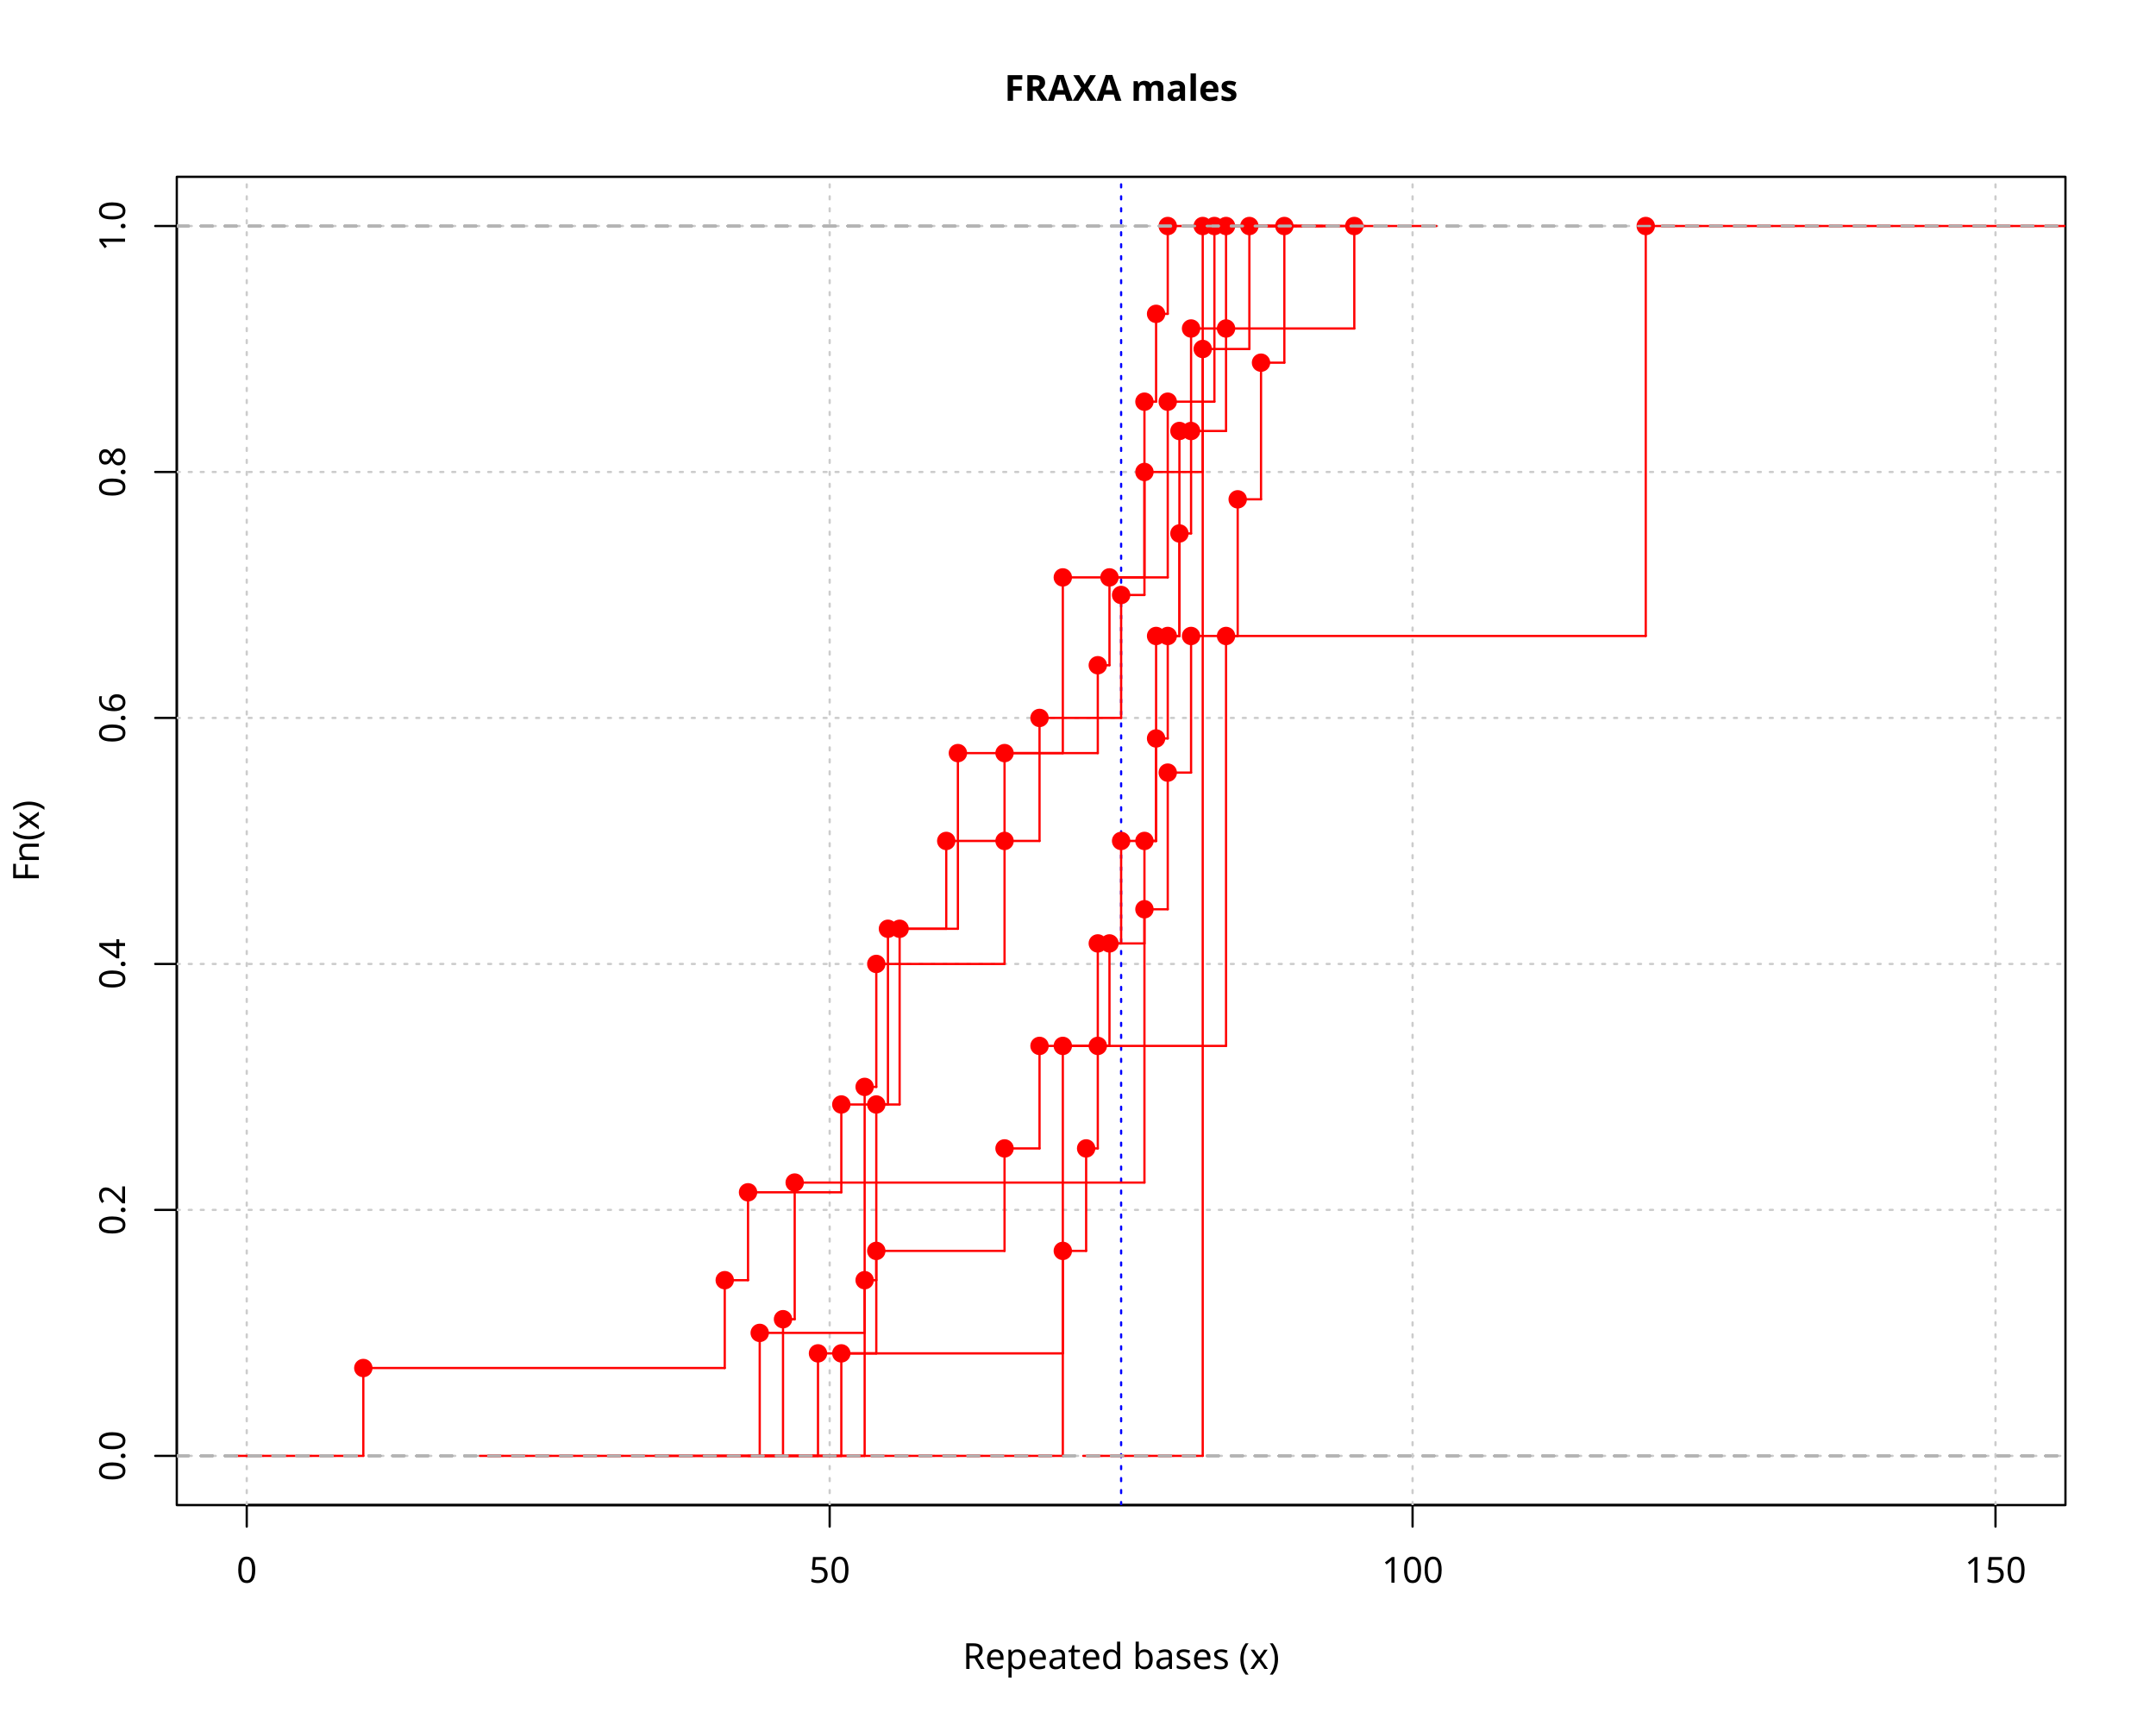
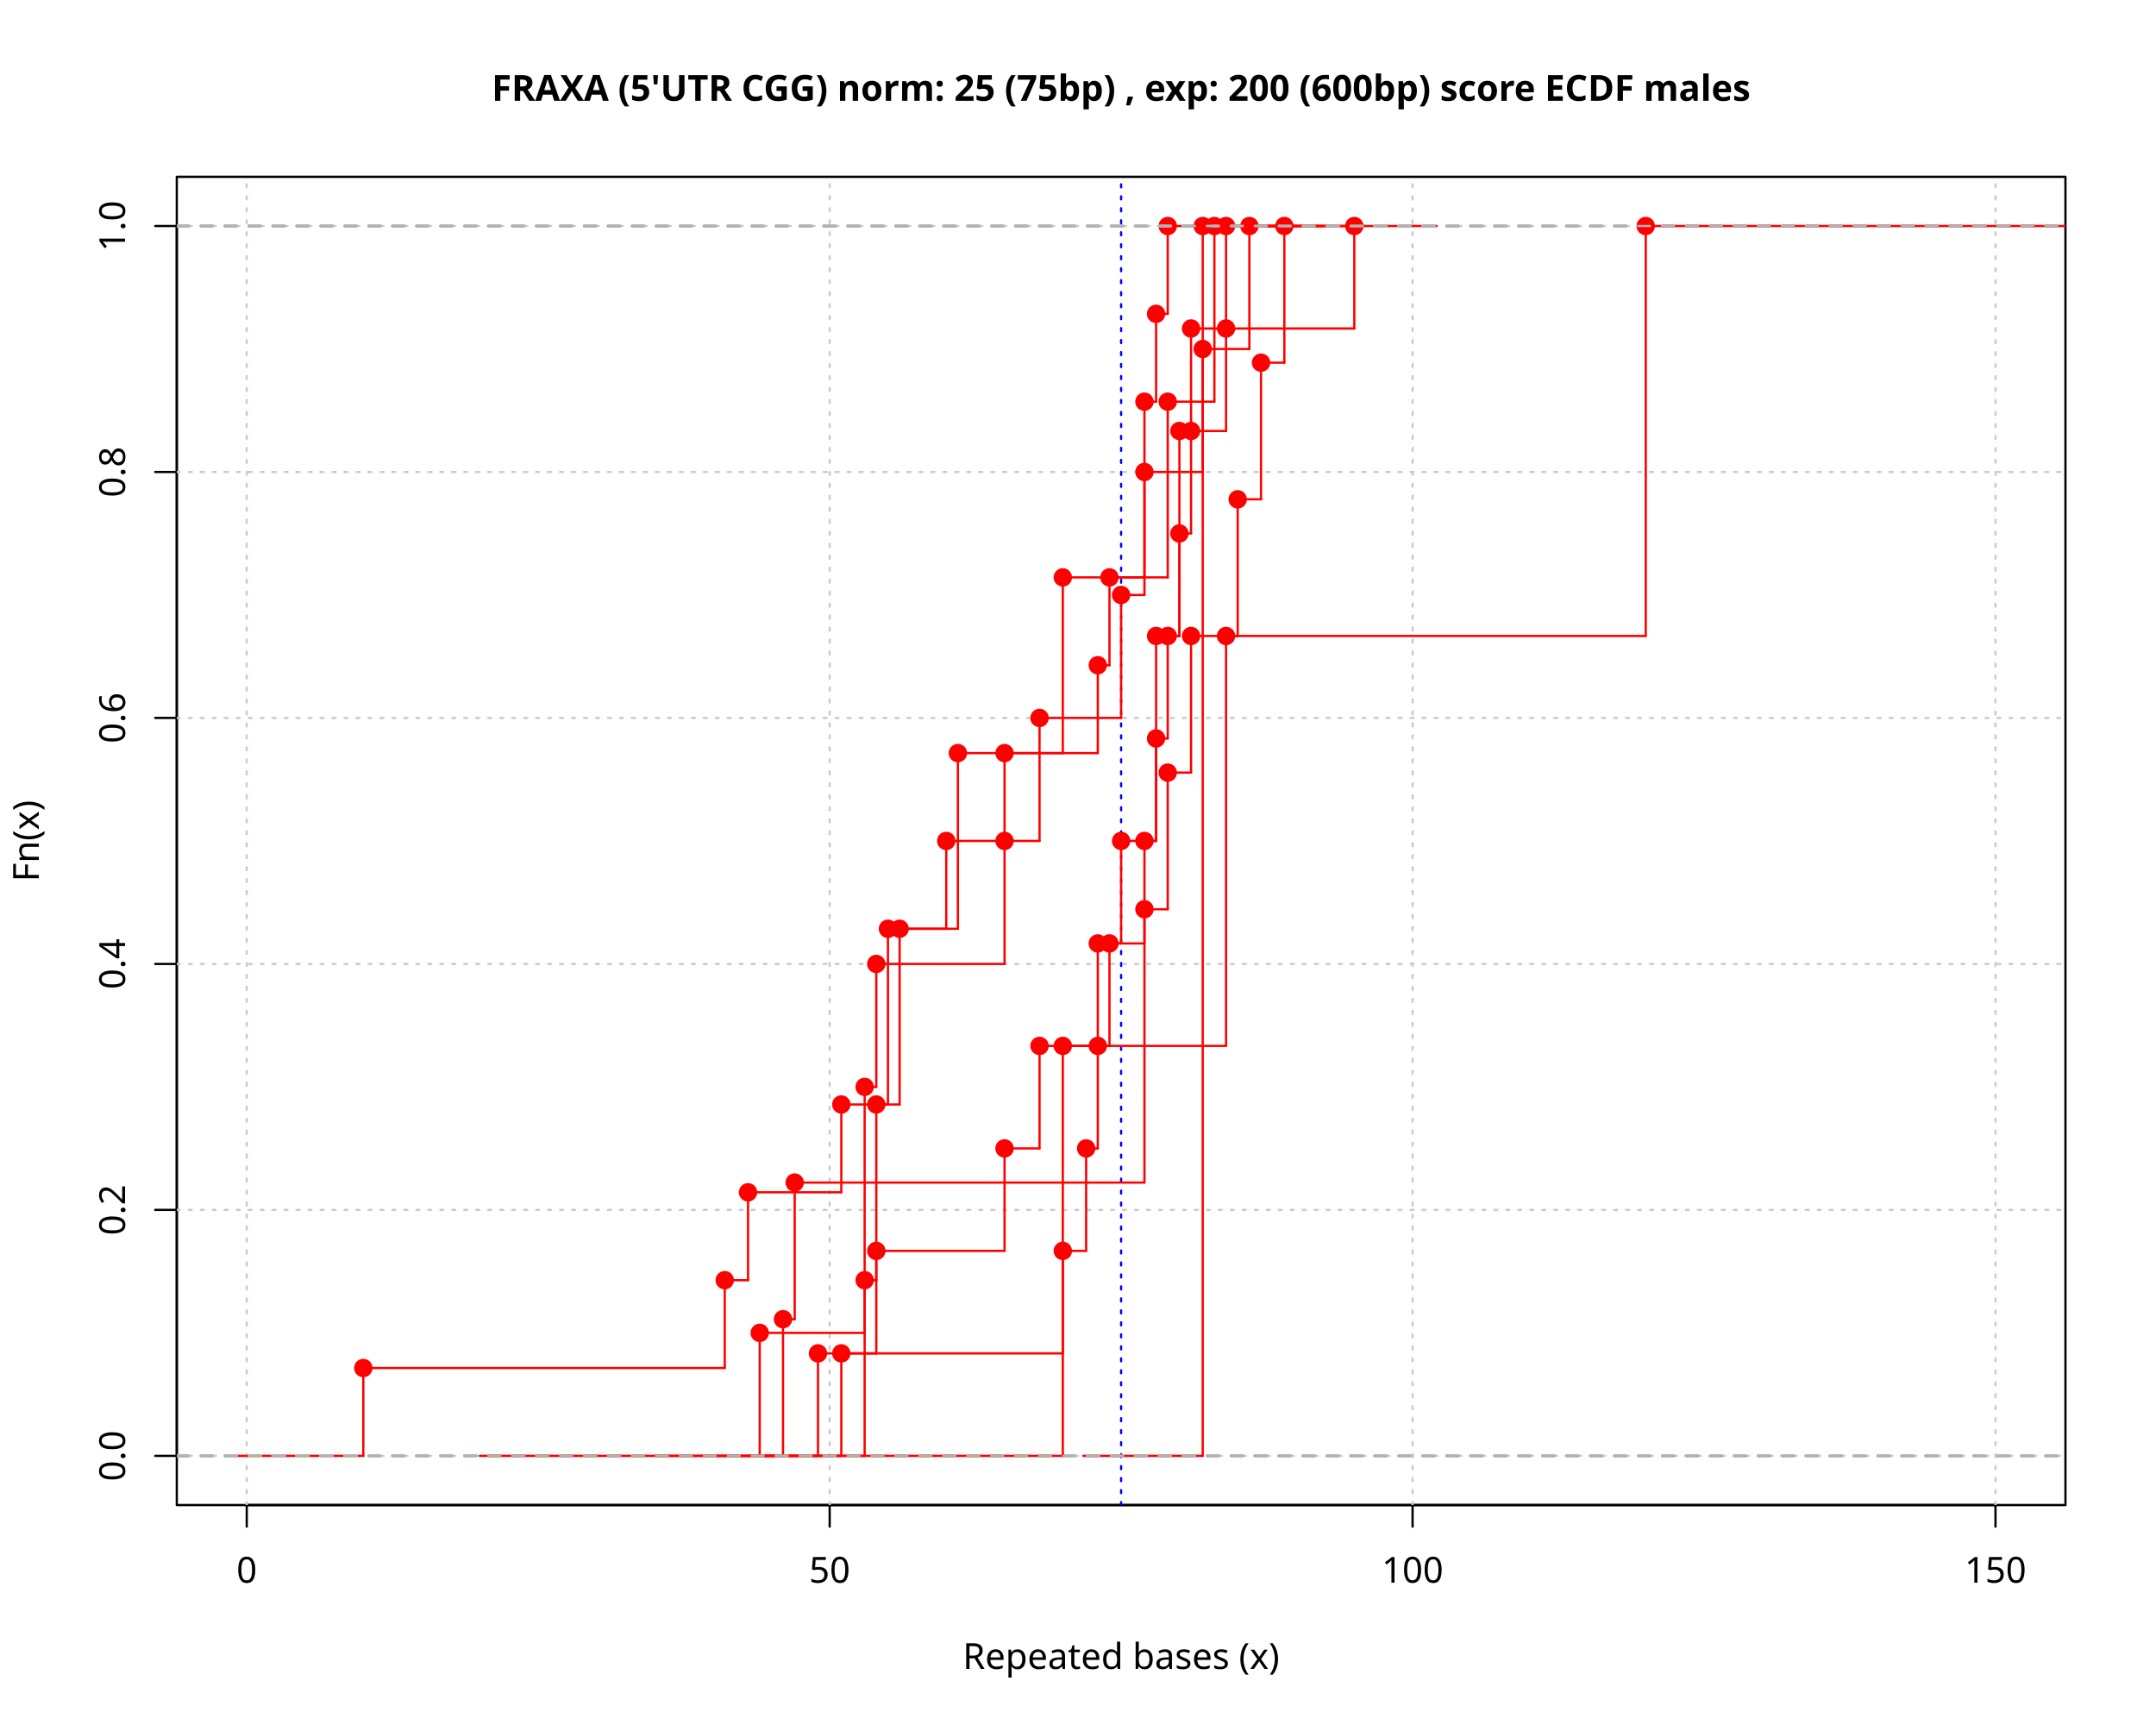
<svg xmlns="http://www.w3.org/2000/svg" class="svglite" data-engine-version="2.0" width="720.00pt" height="576.00pt" viewBox="0 0 720.00 576.00">
  <defs>
    <style type="text/css">
    .svglite line, .svglite polyline, .svglite polygon, .svglite path, .svglite rect, .svglite circle {
      fill: none;
      stroke: #000000;
      stroke-linecap: round;
      stroke-linejoin: round;
      stroke-miterlimit: 10.00;
    }
  </style>
  </defs>
  <rect width="100%" height="100%" style="stroke: none; fill: #FFFFFF;" />
  <defs>
    <clipPath id="cpMC4wMHw3MjAuMDB8MC4wMHw1NzYuMDA=">
      <rect x="0.00" y="0.00" width="720.00" height="576.00" />
    </clipPath>
  </defs>
  <g clip-path="url(#cpMC4wMHw3MjAuMDB8MC4wMHw1NzYuMDA=)">
    <line x1="82.40" y1="502.56" x2="666.40" y2="502.56" style="stroke-width: 0.75;" />
    <line x1="82.40" y1="502.56" x2="82.40" y2="509.76" style="stroke-width: 0.75;" />
    <line x1="277.07" y1="502.56" x2="277.07" y2="509.76" style="stroke-width: 0.75;" />
    <line x1="471.73" y1="502.56" x2="471.73" y2="509.76" style="stroke-width: 0.75;" />
    <line x1="666.40" y1="502.56" x2="666.40" y2="509.76" style="stroke-width: 0.75;" />
    <text x="82.40" y="528.48" text-anchor="middle" style="font-size: 12.00px; font-family: sans;" textLength="6.67px" lengthAdjust="spacingAndGlyphs">0</text>
    <text x="277.07" y="528.48" text-anchor="middle" style="font-size: 12.00px; font-family: sans;" textLength="13.35px" lengthAdjust="spacingAndGlyphs">50</text>
    <text x="471.73" y="528.48" text-anchor="middle" style="font-size: 12.00px; font-family: sans;" textLength="20.02px" lengthAdjust="spacingAndGlyphs">100</text>
    <text x="666.40" y="528.48" text-anchor="middle" style="font-size: 12.00px; font-family: sans;" textLength="20.02px" lengthAdjust="spacingAndGlyphs">150</text>
    <line x1="59.04" y1="486.13" x2="59.04" y2="75.47" style="stroke-width: 0.75;" />
    <line x1="59.04" y1="486.13" x2="51.84" y2="486.13" style="stroke-width: 0.75;" />
    <line x1="59.04" y1="404.00" x2="51.84" y2="404.00" style="stroke-width: 0.75;" />
    <line x1="59.04" y1="321.87" x2="51.84" y2="321.87" style="stroke-width: 0.75;" />
    <line x1="59.04" y1="239.73" x2="51.84" y2="239.73" style="stroke-width: 0.75;" />
    <line x1="59.04" y1="157.60" x2="51.84" y2="157.60" style="stroke-width: 0.75;" />
    <line x1="59.04" y1="75.47" x2="51.84" y2="75.47" style="stroke-width: 0.75;" />
    <text transform="translate(41.76,486.13) rotate(-90)" text-anchor="middle" style="font-size: 12.00px; font-family: sans;" textLength="16.68px" lengthAdjust="spacingAndGlyphs">0.0</text>
    <text transform="translate(41.76,404.00) rotate(-90)" text-anchor="middle" style="font-size: 12.00px; font-family: sans;" textLength="16.68px" lengthAdjust="spacingAndGlyphs">0.2</text>
    <text transform="translate(41.76,321.87) rotate(-90)" text-anchor="middle" style="font-size: 12.00px; font-family: sans;" textLength="16.68px" lengthAdjust="spacingAndGlyphs">0.4</text>
    <text transform="translate(41.76,239.73) rotate(-90)" text-anchor="middle" style="font-size: 12.00px; font-family: sans;" textLength="16.68px" lengthAdjust="spacingAndGlyphs">0.6</text>
    <text transform="translate(41.76,157.60) rotate(-90)" text-anchor="middle" style="font-size: 12.00px; font-family: sans;" textLength="16.68px" lengthAdjust="spacingAndGlyphs">0.8</text>
    <text transform="translate(41.76,75.47) rotate(-90)" text-anchor="middle" style="font-size: 12.00px; font-family: sans;" textLength="16.68px" lengthAdjust="spacingAndGlyphs">1.0</text>
    <polygon points="59.04,502.56 689.76,502.56 689.76,59.04 59.04,59.04 " style="stroke-width: 0.75; fill: none;" />
-     <text x="374.40" y="33.65" text-anchor="middle" style="font-size: 12.00px; font-weight: bold; font-family: sans;" textLength="75.37px" lengthAdjust="spacingAndGlyphs">FRAXA males</text>
+     <text x="374.40" y="33.65" text-anchor="middle" style="font-size: 12.00px; font-weight: bold; font-family: sans;" textLength="409.16px" lengthAdjust="spacingAndGlyphs">FRAXA (5'UTR CGG) norm: 25 (75bp) , exp: 200 (600bp) score ECDF males</text>
    <text x="374.40" y="557.28" text-anchor="middle" style="font-size: 12.00px; font-family: sans;" textLength="104.75px" lengthAdjust="spacingAndGlyphs">Repeated bases (x)</text>
    <text transform="translate(12.96,280.80) rotate(-90)" text-anchor="middle" style="font-size: 12.00px; font-family: sans;" textLength="28.00px" lengthAdjust="spacingAndGlyphs">Fn(x)</text>
  </g>
  <defs>
    <clipPath id="cpNTkuMDR8Njg5Ljc2fDU5LjA0fDUwMi41Ng==">
      <rect x="59.04" y="59.04" width="630.72" height="443.52" />
    </clipPath>
  </defs>
  <g clip-path="url(#cpNTkuMDR8Njg5Ljc2fDU5LjA0fDUwMi41Ng==)">
    <line x1="82.40" y1="502.56" x2="82.40" y2="59.04" style="stroke-width: 0.75; stroke: #CCCCCC; stroke-dasharray: 1.00,3.00;" />
    <line x1="277.07" y1="502.56" x2="277.07" y2="59.04" style="stroke-width: 0.75; stroke: #CCCCCC; stroke-dasharray: 1.00,3.00;" />
    <line x1="471.73" y1="502.56" x2="471.73" y2="59.04" style="stroke-width: 0.75; stroke: #CCCCCC; stroke-dasharray: 1.00,3.00;" />
    <line x1="666.40" y1="502.56" x2="666.40" y2="59.04" style="stroke-width: 0.75; stroke: #CCCCCC; stroke-dasharray: 1.00,3.00;" />
    <line x1="59.04" y1="486.13" x2="689.76" y2="486.13" style="stroke-width: 0.75; stroke: #CCCCCC; stroke-dasharray: 1.00,3.00;" />
    <line x1="59.04" y1="404.00" x2="689.76" y2="404.00" style="stroke-width: 0.75; stroke: #CCCCCC; stroke-dasharray: 1.00,3.00;" />
    <line x1="59.04" y1="321.87" x2="689.76" y2="321.87" style="stroke-width: 0.75; stroke: #CCCCCC; stroke-dasharray: 1.00,3.00;" />
    <line x1="59.04" y1="239.73" x2="689.76" y2="239.73" style="stroke-width: 0.75; stroke: #CCCCCC; stroke-dasharray: 1.00,3.00;" />
    <line x1="59.04" y1="157.60" x2="689.76" y2="157.60" style="stroke-width: 0.75; stroke: #CCCCCC; stroke-dasharray: 1.00,3.00;" />
    <line x1="59.04" y1="75.47" x2="689.76" y2="75.47" style="stroke-width: 0.75; stroke: #CCCCCC; stroke-dasharray: 1.00,3.00;" />
    <line x1="374.40" y1="502.56" x2="374.40" y2="59.04" style="stroke-width: 0.75; stroke: #0000FF; stroke-dasharray: 1.00,3.00;" />
    <line x1="2418.40" y1="502.56" x2="2418.40" y2="59.04" style="stroke-width: 0.75; stroke: #FF0000; stroke-dasharray: 1.00,3.00,4.00,3.00;" />
    <line x1="249.81" y1="486.13" x2="288.75" y2="486.13" style="stroke-width: 0.75; stroke: #FF0000;" />
    <line x1="288.75" y1="427.47" x2="292.64" y2="427.47" style="stroke-width: 0.75; stroke: #FF0000;" />
    <line x1="292.64" y1="368.80" x2="296.53" y2="368.80" style="stroke-width: 0.75; stroke: #FF0000;" />
    <line x1="296.53" y1="310.13" x2="319.89" y2="310.13" style="stroke-width: 0.75; stroke: #FF0000;" />
    <line x1="319.89" y1="251.47" x2="354.93" y2="251.47" style="stroke-width: 0.75; stroke: #FF0000;" />
    <line x1="354.93" y1="192.80" x2="389.97" y2="192.80" style="stroke-width: 0.75; stroke: #FF0000;" />
    <line x1="389.97" y1="134.13" x2="405.55" y2="134.13" style="stroke-width: 0.75; stroke: #FF0000;" />
    <line x1="405.55" y1="75.47" x2="444.48" y2="75.47" style="stroke-width: 0.75; stroke: #FF0000;" />
    <circle cx="288.75" cy="427.47" r="2.70" style="stroke-width: 0.75; stroke: #FF0000; fill: #FF0000;" />
    <circle cx="292.64" cy="368.80" r="2.70" style="stroke-width: 0.75; stroke: #FF0000; fill: #FF0000;" />
    <circle cx="296.53" cy="310.13" r="2.70" style="stroke-width: 0.75; stroke: #FF0000; fill: #FF0000;" />
    <circle cx="319.89" cy="251.47" r="2.70" style="stroke-width: 0.75; stroke: #FF0000; fill: #FF0000;" />
    <circle cx="354.93" cy="192.80" r="2.70" style="stroke-width: 0.75; stroke: #FF0000; fill: #FF0000;" />
    <circle cx="389.97" cy="134.13" r="2.70" style="stroke-width: 0.75; stroke: #FF0000; fill: #FF0000;" />
    <circle cx="405.55" cy="75.47" r="2.70" style="stroke-width: 0.75; stroke: #FF0000; fill: #FF0000;" />
    <line x1="288.75" y1="486.13" x2="288.75" y2="427.47" style="stroke-width: 0.75; stroke: #FF0000;" />
    <line x1="292.64" y1="427.47" x2="292.64" y2="368.80" style="stroke-width: 0.75; stroke: #FF0000;" />
    <line x1="296.53" y1="368.80" x2="296.53" y2="310.13" style="stroke-width: 0.75; stroke: #FF0000;" />
    <line x1="319.89" y1="310.13" x2="319.89" y2="251.47" style="stroke-width: 0.75; stroke: #FF0000;" />
    <line x1="354.93" y1="251.47" x2="354.93" y2="192.80" style="stroke-width: 0.75; stroke: #FF0000;" />
    <line x1="389.97" y1="192.80" x2="389.97" y2="134.13" style="stroke-width: 0.75; stroke: #FF0000;" />
    <line x1="405.55" y1="134.13" x2="405.55" y2="75.47" style="stroke-width: 0.75; stroke: #FF0000;" />
    <line x1="59.04" y1="486.13" x2="689.76" y2="486.13" style="stroke-width: 0.75; stroke: #B3B3B3; stroke-dasharray: 4.00,4.00;" />
    <line x1="59.04" y1="75.47" x2="689.76" y2="75.47" style="stroke-width: 0.75; stroke: #B3B3B3; stroke-dasharray: 4.00,4.00;" />
    <line x1="251.37" y1="486.13" x2="273.17" y2="486.13" style="stroke-width: 0.75; stroke: #FF0000;" />
    <line x1="273.17" y1="451.91" x2="354.93" y2="451.91" style="stroke-width: 0.75; stroke: #FF0000;" />
    <line x1="354.93" y1="417.69" x2="362.72" y2="417.69" style="stroke-width: 0.75; stroke: #FF0000;" />
    <line x1="362.72" y1="383.47" x2="366.61" y2="383.47" style="stroke-width: 0.75; stroke: #FF0000;" />
    <line x1="366.61" y1="349.24" x2="370.51" y2="349.24" style="stroke-width: 0.75; stroke: #FF0000;" />
    <line x1="370.51" y1="315.02" x2="374.40" y2="315.02" style="stroke-width: 0.75; stroke: #FF0000;" />
    <line x1="374.40" y1="280.80" x2="386.08" y2="280.80" style="stroke-width: 0.75; stroke: #FF0000;" />
    <line x1="386.08" y1="212.36" x2="393.87" y2="212.36" style="stroke-width: 0.75; stroke: #FF0000;" />
    <line x1="393.87" y1="143.91" x2="397.76" y2="143.91" style="stroke-width: 0.75; stroke: #FF0000;" />
    <line x1="397.76" y1="109.69" x2="409.44" y2="109.69" style="stroke-width: 0.75; stroke: #FF0000;" />
    <line x1="409.44" y1="75.47" x2="431.24" y2="75.47" style="stroke-width: 0.75; stroke: #FF0000;" />
    <circle cx="273.17" cy="451.91" r="2.70" style="stroke-width: 0.75; stroke: #FF0000; fill: #FF0000;" />
    <circle cx="354.93" cy="417.69" r="2.70" style="stroke-width: 0.75; stroke: #FF0000; fill: #FF0000;" />
    <circle cx="362.72" cy="383.47" r="2.70" style="stroke-width: 0.75; stroke: #FF0000; fill: #FF0000;" />
    <circle cx="366.61" cy="349.24" r="2.70" style="stroke-width: 0.75; stroke: #FF0000; fill: #FF0000;" />
    <circle cx="370.51" cy="315.02" r="2.70" style="stroke-width: 0.75; stroke: #FF0000; fill: #FF0000;" />
    <circle cx="374.40" cy="280.80" r="2.70" style="stroke-width: 0.75; stroke: #FF0000; fill: #FF0000;" />
    <circle cx="386.08" cy="212.36" r="2.70" style="stroke-width: 0.75; stroke: #FF0000; fill: #FF0000;" />
    <circle cx="393.87" cy="143.91" r="2.70" style="stroke-width: 0.75; stroke: #FF0000; fill: #FF0000;" />
    <circle cx="397.76" cy="109.69" r="2.70" style="stroke-width: 0.75; stroke: #FF0000; fill: #FF0000;" />
    <circle cx="409.44" cy="75.47" r="2.70" style="stroke-width: 0.75; stroke: #FF0000; fill: #FF0000;" />
    <line x1="273.17" y1="486.13" x2="273.17" y2="451.91" style="stroke-width: 0.75; stroke: #FF0000;" />
    <line x1="354.93" y1="451.91" x2="354.93" y2="417.69" style="stroke-width: 0.75; stroke: #FF0000;" />
    <line x1="362.72" y1="417.69" x2="362.72" y2="383.47" style="stroke-width: 0.75; stroke: #FF0000;" />
    <line x1="366.61" y1="383.47" x2="366.61" y2="349.24" style="stroke-width: 0.75; stroke: #FF0000;" />
    <line x1="370.51" y1="349.24" x2="370.51" y2="315.02" style="stroke-width: 0.75; stroke: #FF0000;" />
    <line x1="374.40" y1="315.02" x2="374.40" y2="280.80" style="stroke-width: 0.75; stroke: #FF0000;" />
    <line x1="386.08" y1="280.80" x2="386.08" y2="212.36" style="stroke-width: 0.75; stroke: #FF0000;" />
    <line x1="393.87" y1="212.36" x2="393.87" y2="143.91" style="stroke-width: 0.75; stroke: #FF0000;" />
    <line x1="397.76" y1="143.91" x2="397.76" y2="109.69" style="stroke-width: 0.75; stroke: #FF0000;" />
    <line x1="409.44" y1="109.69" x2="409.44" y2="75.47" style="stroke-width: 0.75; stroke: #FF0000;" />
    <line x1="59.04" y1="486.13" x2="689.76" y2="486.13" style="stroke-width: 0.75; stroke: #B3B3B3; stroke-dasharray: 4.00,4.00;" />
    <line x1="59.04" y1="75.47" x2="689.76" y2="75.47" style="stroke-width: 0.75; stroke: #B3B3B3; stroke-dasharray: 4.00,4.00;" />
    <line x1="78.35" y1="486.13" x2="121.33" y2="486.13" style="stroke-width: 0.75; stroke: #FF0000;" />
    <line x1="121.33" y1="456.80" x2="242.03" y2="456.80" style="stroke-width: 0.75; stroke: #FF0000;" />
    <line x1="242.03" y1="427.47" x2="249.81" y2="427.47" style="stroke-width: 0.75; stroke: #FF0000;" />
    <line x1="249.81" y1="398.13" x2="280.96" y2="398.13" style="stroke-width: 0.75; stroke: #FF0000;" />
    <line x1="280.96" y1="368.80" x2="300.43" y2="368.80" style="stroke-width: 0.75; stroke: #FF0000;" />
    <line x1="300.43" y1="310.13" x2="316.00" y2="310.13" style="stroke-width: 0.75; stroke: #FF0000;" />
    <line x1="316.00" y1="280.80" x2="335.47" y2="280.80" style="stroke-width: 0.75; stroke: #FF0000;" />
    <line x1="335.47" y1="251.47" x2="366.61" y2="251.47" style="stroke-width: 0.75; stroke: #FF0000;" />
    <line x1="366.61" y1="222.13" x2="370.51" y2="222.13" style="stroke-width: 0.75; stroke: #FF0000;" />
    <line x1="370.51" y1="192.80" x2="382.19" y2="192.80" style="stroke-width: 0.75; stroke: #FF0000;" />
    <line x1="382.19" y1="134.13" x2="386.08" y2="134.13" style="stroke-width: 0.75; stroke: #FF0000;" />
    <line x1="386.08" y1="104.80" x2="389.97" y2="104.80" style="stroke-width: 0.75; stroke: #FF0000;" />
    <line x1="389.97" y1="75.47" x2="432.96" y2="75.47" style="stroke-width: 0.75; stroke: #FF0000;" />
    <circle cx="121.33" cy="456.80" r="2.70" style="stroke-width: 0.75; stroke: #FF0000; fill: #FF0000;" />
    <circle cx="242.03" cy="427.47" r="2.70" style="stroke-width: 0.75; stroke: #FF0000; fill: #FF0000;" />
    <circle cx="249.81" cy="398.13" r="2.70" style="stroke-width: 0.75; stroke: #FF0000; fill: #FF0000;" />
    <circle cx="280.96" cy="368.80" r="2.70" style="stroke-width: 0.75; stroke: #FF0000; fill: #FF0000;" />
    <circle cx="300.43" cy="310.13" r="2.70" style="stroke-width: 0.75; stroke: #FF0000; fill: #FF0000;" />
    <circle cx="316.00" cy="280.80" r="2.70" style="stroke-width: 0.75; stroke: #FF0000; fill: #FF0000;" />
    <circle cx="335.47" cy="251.47" r="2.70" style="stroke-width: 0.75; stroke: #FF0000; fill: #FF0000;" />
    <circle cx="366.61" cy="222.13" r="2.70" style="stroke-width: 0.75; stroke: #FF0000; fill: #FF0000;" />
    <circle cx="370.51" cy="192.80" r="2.70" style="stroke-width: 0.75; stroke: #FF0000; fill: #FF0000;" />
    <circle cx="382.19" cy="134.13" r="2.70" style="stroke-width: 0.75; stroke: #FF0000; fill: #FF0000;" />
    <circle cx="386.08" cy="104.80" r="2.70" style="stroke-width: 0.75; stroke: #FF0000; fill: #FF0000;" />
    <circle cx="389.97" cy="75.47" r="2.70" style="stroke-width: 0.75; stroke: #FF0000; fill: #FF0000;" />
    <line x1="121.33" y1="486.13" x2="121.33" y2="456.80" style="stroke-width: 0.75; stroke: #FF0000;" />
    <line x1="242.03" y1="456.80" x2="242.03" y2="427.47" style="stroke-width: 0.75; stroke: #FF0000;" />
    <line x1="249.81" y1="427.47" x2="249.81" y2="398.13" style="stroke-width: 0.75; stroke: #FF0000;" />
    <line x1="280.96" y1="398.13" x2="280.96" y2="368.80" style="stroke-width: 0.75; stroke: #FF0000;" />
    <line x1="300.43" y1="368.80" x2="300.43" y2="310.13" style="stroke-width: 0.75; stroke: #FF0000;" />
    <line x1="316.00" y1="310.13" x2="316.00" y2="280.80" style="stroke-width: 0.75; stroke: #FF0000;" />
    <line x1="335.47" y1="280.80" x2="335.47" y2="251.47" style="stroke-width: 0.75; stroke: #FF0000;" />
    <line x1="366.61" y1="251.47" x2="366.61" y2="222.13" style="stroke-width: 0.75; stroke: #FF0000;" />
    <line x1="370.51" y1="222.13" x2="370.51" y2="192.80" style="stroke-width: 0.75; stroke: #FF0000;" />
    <line x1="382.19" y1="192.80" x2="382.19" y2="134.13" style="stroke-width: 0.75; stroke: #FF0000;" />
    <line x1="386.08" y1="134.13" x2="386.08" y2="104.80" style="stroke-width: 0.75; stroke: #FF0000;" />
    <line x1="389.97" y1="104.80" x2="389.97" y2="75.47" style="stroke-width: 0.75; stroke: #FF0000;" />
    <line x1="59.04" y1="486.13" x2="689.76" y2="486.13" style="stroke-width: 0.75; stroke: #B3B3B3; stroke-dasharray: 4.00,4.00;" />
    <line x1="59.04" y1="75.47" x2="689.76" y2="75.47" style="stroke-width: 0.75; stroke: #B3B3B3; stroke-dasharray: 4.00,4.00;" />
    <line x1="234.71" y1="486.13" x2="261.49" y2="486.13" style="stroke-width: 0.75; stroke: #FF0000;" />
    <line x1="261.49" y1="440.50" x2="265.39" y2="440.50" style="stroke-width: 0.75; stroke: #FF0000;" />
    <line x1="265.39" y1="394.87" x2="382.19" y2="394.87" style="stroke-width: 0.75; stroke: #FF0000;" />
    <line x1="382.19" y1="303.61" x2="389.97" y2="303.61" style="stroke-width: 0.75; stroke: #FF0000;" />
    <line x1="389.97" y1="257.99" x2="397.76" y2="257.99" style="stroke-width: 0.75; stroke: #FF0000;" />
    <line x1="397.76" y1="212.36" x2="413.33" y2="212.36" style="stroke-width: 0.75; stroke: #FF0000;" />
    <line x1="413.33" y1="166.73" x2="421.12" y2="166.73" style="stroke-width: 0.75; stroke: #FF0000;" />
    <line x1="421.12" y1="121.10" x2="428.91" y2="121.10" style="stroke-width: 0.75; stroke: #FF0000;" />
    <line x1="428.91" y1="75.47" x2="455.69" y2="75.47" style="stroke-width: 0.75; stroke: #FF0000;" />
    <circle cx="261.49" cy="440.50" r="2.70" style="stroke-width: 0.75; stroke: #FF0000; fill: #FF0000;" />
    <circle cx="265.39" cy="394.87" r="2.70" style="stroke-width: 0.75; stroke: #FF0000; fill: #FF0000;" />
    <circle cx="382.19" cy="303.61" r="2.70" style="stroke-width: 0.75; stroke: #FF0000; fill: #FF0000;" />
    <circle cx="389.97" cy="257.99" r="2.70" style="stroke-width: 0.75; stroke: #FF0000; fill: #FF0000;" />
    <circle cx="397.76" cy="212.36" r="2.70" style="stroke-width: 0.75; stroke: #FF0000; fill: #FF0000;" />
    <circle cx="413.33" cy="166.73" r="2.70" style="stroke-width: 0.75; stroke: #FF0000; fill: #FF0000;" />
    <circle cx="421.12" cy="121.10" r="2.70" style="stroke-width: 0.75; stroke: #FF0000; fill: #FF0000;" />
    <circle cx="428.91" cy="75.47" r="2.70" style="stroke-width: 0.75; stroke: #FF0000; fill: #FF0000;" />
    <line x1="261.49" y1="486.13" x2="261.49" y2="440.50" style="stroke-width: 0.75; stroke: #FF0000;" />
    <line x1="265.39" y1="440.50" x2="265.39" y2="394.87" style="stroke-width: 0.75; stroke: #FF0000;" />
    <line x1="382.19" y1="394.87" x2="382.19" y2="303.61" style="stroke-width: 0.75; stroke: #FF0000;" />
    <line x1="389.97" y1="303.61" x2="389.97" y2="257.99" style="stroke-width: 0.75; stroke: #FF0000;" />
    <line x1="397.76" y1="257.99" x2="397.76" y2="212.36" style="stroke-width: 0.75; stroke: #FF0000;" />
    <line x1="413.33" y1="212.36" x2="413.33" y2="166.73" style="stroke-width: 0.75; stroke: #FF0000;" />
    <line x1="421.12" y1="166.73" x2="421.12" y2="121.10" style="stroke-width: 0.75; stroke: #FF0000;" />
    <line x1="428.91" y1="121.10" x2="428.91" y2="75.47" style="stroke-width: 0.75; stroke: #FF0000;" />
    <line x1="59.04" y1="486.13" x2="689.76" y2="486.13" style="stroke-width: 0.75; stroke: #B3B3B3; stroke-dasharray: 4.00,4.00;" />
    <line x1="59.04" y1="75.47" x2="689.76" y2="75.47" style="stroke-width: 0.75; stroke: #B3B3B3; stroke-dasharray: 4.00,4.00;" />
    <line x1="253.55" y1="486.13" x2="280.96" y2="486.13" style="stroke-width: 0.75; stroke: #FF0000;" />
    <line x1="280.96" y1="451.91" x2="292.64" y2="451.91" style="stroke-width: 0.75; stroke: #FF0000;" />
    <line x1="292.64" y1="417.69" x2="335.47" y2="417.69" style="stroke-width: 0.75; stroke: #FF0000;" />
    <line x1="335.47" y1="383.47" x2="347.15" y2="383.47" style="stroke-width: 0.75; stroke: #FF0000;" />
    <line x1="347.15" y1="349.24" x2="366.61" y2="349.24" style="stroke-width: 0.75; stroke: #FF0000;" />
    <line x1="366.61" y1="315.02" x2="382.19" y2="315.02" style="stroke-width: 0.75; stroke: #FF0000;" />
    <line x1="382.19" y1="280.80" x2="386.08" y2="280.80" style="stroke-width: 0.75; stroke: #FF0000;" />
    <line x1="386.08" y1="246.58" x2="389.97" y2="246.58" style="stroke-width: 0.75; stroke: #FF0000;" />
    <line x1="389.97" y1="212.36" x2="393.87" y2="212.36" style="stroke-width: 0.75; stroke: #FF0000;" />
    <line x1="393.87" y1="178.13" x2="397.76" y2="178.13" style="stroke-width: 0.75; stroke: #FF0000;" />
    <line x1="397.76" y1="143.91" x2="409.44" y2="143.91" style="stroke-width: 0.75; stroke: #FF0000;" />
    <line x1="409.44" y1="109.69" x2="452.27" y2="109.69" style="stroke-width: 0.75; stroke: #FF0000;" />
    <line x1="452.27" y1="75.47" x2="479.68" y2="75.47" style="stroke-width: 0.75; stroke: #FF0000;" />
    <circle cx="280.96" cy="451.91" r="2.70" style="stroke-width: 0.75; stroke: #FF0000; fill: #FF0000;" />
    <circle cx="292.64" cy="417.69" r="2.70" style="stroke-width: 0.75; stroke: #FF0000; fill: #FF0000;" />
    <circle cx="335.47" cy="383.47" r="2.70" style="stroke-width: 0.75; stroke: #FF0000; fill: #FF0000;" />
    <circle cx="347.15" cy="349.24" r="2.70" style="stroke-width: 0.75; stroke: #FF0000; fill: #FF0000;" />
    <circle cx="366.61" cy="315.02" r="2.70" style="stroke-width: 0.75; stroke: #FF0000; fill: #FF0000;" />
    <circle cx="382.19" cy="280.80" r="2.70" style="stroke-width: 0.75; stroke: #FF0000; fill: #FF0000;" />
    <circle cx="386.08" cy="246.58" r="2.70" style="stroke-width: 0.75; stroke: #FF0000; fill: #FF0000;" />
    <circle cx="389.97" cy="212.36" r="2.70" style="stroke-width: 0.75; stroke: #FF0000; fill: #FF0000;" />
    <circle cx="393.87" cy="178.13" r="2.70" style="stroke-width: 0.75; stroke: #FF0000; fill: #FF0000;" />
    <circle cx="397.76" cy="143.91" r="2.70" style="stroke-width: 0.75; stroke: #FF0000; fill: #FF0000;" />
    <circle cx="409.44" cy="109.69" r="2.70" style="stroke-width: 0.75; stroke: #FF0000; fill: #FF0000;" />
    <circle cx="452.27" cy="75.47" r="2.70" style="stroke-width: 0.75; stroke: #FF0000; fill: #FF0000;" />
    <line x1="280.96" y1="486.13" x2="280.96" y2="451.91" style="stroke-width: 0.75; stroke: #FF0000;" />
    <line x1="292.64" y1="451.91" x2="292.64" y2="417.69" style="stroke-width: 0.75; stroke: #FF0000;" />
    <line x1="335.47" y1="417.69" x2="335.47" y2="383.47" style="stroke-width: 0.75; stroke: #FF0000;" />
    <line x1="347.15" y1="383.47" x2="347.15" y2="349.24" style="stroke-width: 0.75; stroke: #FF0000;" />
    <line x1="366.61" y1="349.24" x2="366.61" y2="315.02" style="stroke-width: 0.75; stroke: #FF0000;" />
    <line x1="382.19" y1="315.02" x2="382.19" y2="280.80" style="stroke-width: 0.75; stroke: #FF0000;" />
    <line x1="386.08" y1="280.80" x2="386.08" y2="246.58" style="stroke-width: 0.75; stroke: #FF0000;" />
    <line x1="389.97" y1="246.58" x2="389.97" y2="212.36" style="stroke-width: 0.75; stroke: #FF0000;" />
    <line x1="393.87" y1="212.36" x2="393.87" y2="178.13" style="stroke-width: 0.75; stroke: #FF0000;" />
    <line x1="397.76" y1="178.13" x2="397.76" y2="143.91" style="stroke-width: 0.75; stroke: #FF0000;" />
    <line x1="409.44" y1="143.91" x2="409.44" y2="109.69" style="stroke-width: 0.75; stroke: #FF0000;" />
    <line x1="452.27" y1="109.69" x2="452.27" y2="75.47" style="stroke-width: 0.75; stroke: #FF0000;" />
    <line x1="59.04" y1="486.13" x2="689.76" y2="486.13" style="stroke-width: 0.75; stroke: #B3B3B3; stroke-dasharray: 4.00,4.00;" />
    <line x1="59.04" y1="75.47" x2="689.76" y2="75.47" style="stroke-width: 0.75; stroke: #B3B3B3; stroke-dasharray: 4.00,4.00;" />
    <line x1="218.67" y1="486.13" x2="253.71" y2="486.13" style="stroke-width: 0.75; stroke: #FF0000;" />
    <line x1="253.71" y1="445.07" x2="288.75" y2="445.07" style="stroke-width: 0.75; stroke: #FF0000;" />
    <line x1="288.75" y1="362.93" x2="292.64" y2="362.93" style="stroke-width: 0.75; stroke: #FF0000;" />
    <line x1="292.64" y1="321.87" x2="335.47" y2="321.87" style="stroke-width: 0.75; stroke: #FF0000;" />
    <line x1="335.47" y1="280.80" x2="347.15" y2="280.80" style="stroke-width: 0.75; stroke: #FF0000;" />
    <line x1="347.15" y1="239.73" x2="374.40" y2="239.73" style="stroke-width: 0.75; stroke: #FF0000;" />
    <line x1="374.40" y1="198.67" x2="382.19" y2="198.67" style="stroke-width: 0.75; stroke: #FF0000;" />
    <line x1="382.19" y1="157.60" x2="401.65" y2="157.60" style="stroke-width: 0.75; stroke: #FF0000;" />
    <line x1="401.65" y1="116.53" x2="417.23" y2="116.53" style="stroke-width: 0.75; stroke: #FF0000;" />
    <line x1="417.23" y1="75.47" x2="452.27" y2="75.47" style="stroke-width: 0.75; stroke: #FF0000;" />
    <circle cx="253.71" cy="445.07" r="2.70" style="stroke-width: 0.75; stroke: #FF0000; fill: #FF0000;" />
    <circle cx="288.75" cy="362.93" r="2.70" style="stroke-width: 0.75; stroke: #FF0000; fill: #FF0000;" />
    <circle cx="292.64" cy="321.87" r="2.70" style="stroke-width: 0.75; stroke: #FF0000; fill: #FF0000;" />
    <circle cx="335.47" cy="280.80" r="2.70" style="stroke-width: 0.75; stroke: #FF0000; fill: #FF0000;" />
    <circle cx="347.15" cy="239.73" r="2.70" style="stroke-width: 0.75; stroke: #FF0000; fill: #FF0000;" />
    <circle cx="374.40" cy="198.67" r="2.70" style="stroke-width: 0.75; stroke: #FF0000; fill: #FF0000;" />
    <circle cx="382.19" cy="157.60" r="2.70" style="stroke-width: 0.75; stroke: #FF0000; fill: #FF0000;" />
    <circle cx="401.65" cy="116.53" r="2.70" style="stroke-width: 0.75; stroke: #FF0000; fill: #FF0000;" />
    <circle cx="417.23" cy="75.47" r="2.70" style="stroke-width: 0.75; stroke: #FF0000; fill: #FF0000;" />
    <line x1="253.71" y1="486.13" x2="253.71" y2="445.07" style="stroke-width: 0.75; stroke: #FF0000;" />
    <line x1="288.75" y1="445.07" x2="288.75" y2="362.93" style="stroke-width: 0.75; stroke: #FF0000;" />
    <line x1="292.64" y1="362.93" x2="292.64" y2="321.87" style="stroke-width: 0.75; stroke: #FF0000;" />
    <line x1="335.47" y1="321.87" x2="335.47" y2="280.80" style="stroke-width: 0.75; stroke: #FF0000;" />
    <line x1="347.15" y1="280.80" x2="347.15" y2="239.73" style="stroke-width: 0.75; stroke: #FF0000;" />
    <line x1="374.40" y1="239.73" x2="374.40" y2="198.67" style="stroke-width: 0.75; stroke: #FF0000;" />
    <line x1="382.19" y1="198.67" x2="382.19" y2="157.60" style="stroke-width: 0.75; stroke: #FF0000;" />
    <line x1="401.65" y1="157.60" x2="401.65" y2="116.53" style="stroke-width: 0.75; stroke: #FF0000;" />
    <line x1="417.23" y1="116.53" x2="417.23" y2="75.47" style="stroke-width: 0.75; stroke: #FF0000;" />
    <line x1="59.04" y1="486.13" x2="689.76" y2="486.13" style="stroke-width: 0.75; stroke: #B3B3B3; stroke-dasharray: 4.00,4.00;" />
    <line x1="59.04" y1="75.47" x2="689.76" y2="75.47" style="stroke-width: 0.75; stroke: #B3B3B3; stroke-dasharray: 4.00,4.00;" />
    <line x1="361.75" y1="486.13" x2="401.65" y2="486.13" style="stroke-width: 0.75; stroke: #FF0000;" />
    <line x1="401.65" y1="75.47" x2="441.56" y2="75.47" style="stroke-width: 0.75; stroke: #FF0000;" />
    <circle cx="401.65" cy="75.47" r="2.70" style="stroke-width: 0.75; stroke: #FF0000; fill: #FF0000;" />
    <line x1="401.65" y1="486.13" x2="401.65" y2="75.47" style="stroke-width: 0.75; stroke: #FF0000;" />
    <line x1="59.04" y1="486.13" x2="689.76" y2="486.13" style="stroke-width: 0.75; stroke: #B3B3B3; stroke-dasharray: 4.00,4.00;" />
    <line x1="59.04" y1="75.47" x2="689.76" y2="75.47" style="stroke-width: 0.75; stroke: #B3B3B3; stroke-dasharray: 4.00,4.00;" />
    <line x1="160.27" y1="486.13" x2="354.93" y2="486.13" style="stroke-width: 0.75; stroke: #FF0000;" />
    <line x1="354.93" y1="349.24" x2="409.44" y2="349.24" style="stroke-width: 0.75; stroke: #FF0000;" />
    <line x1="409.44" y1="212.36" x2="549.60" y2="212.36" style="stroke-width: 0.75; stroke: #FF0000;" />
    <line x1="549.60" y1="75.47" x2="744.27" y2="75.47" style="stroke-width: 0.75; stroke: #FF0000;" />
    <circle cx="354.93" cy="349.24" r="2.70" style="stroke-width: 0.75; stroke: #FF0000; fill: #FF0000;" />
    <circle cx="409.44" cy="212.36" r="2.70" style="stroke-width: 0.75; stroke: #FF0000; fill: #FF0000;" />
    <circle cx="549.60" cy="75.47" r="2.70" style="stroke-width: 0.75; stroke: #FF0000; fill: #FF0000;" />
    <line x1="354.93" y1="486.13" x2="354.93" y2="349.24" style="stroke-width: 0.75; stroke: #FF0000;" />
    <line x1="409.44" y1="349.24" x2="409.44" y2="212.36" style="stroke-width: 0.75; stroke: #FF0000;" />
    <line x1="549.60" y1="212.36" x2="549.60" y2="75.47" style="stroke-width: 0.75; stroke: #FF0000;" />
    <line x1="59.04" y1="486.13" x2="689.76" y2="486.13" style="stroke-width: 0.75; stroke: #B3B3B3; stroke-dasharray: 4.00,4.00;" />
    <line x1="59.04" y1="75.47" x2="689.76" y2="75.47" style="stroke-width: 0.75; stroke: #B3B3B3; stroke-dasharray: 4.00,4.00;" />
  </g>
</svg>
